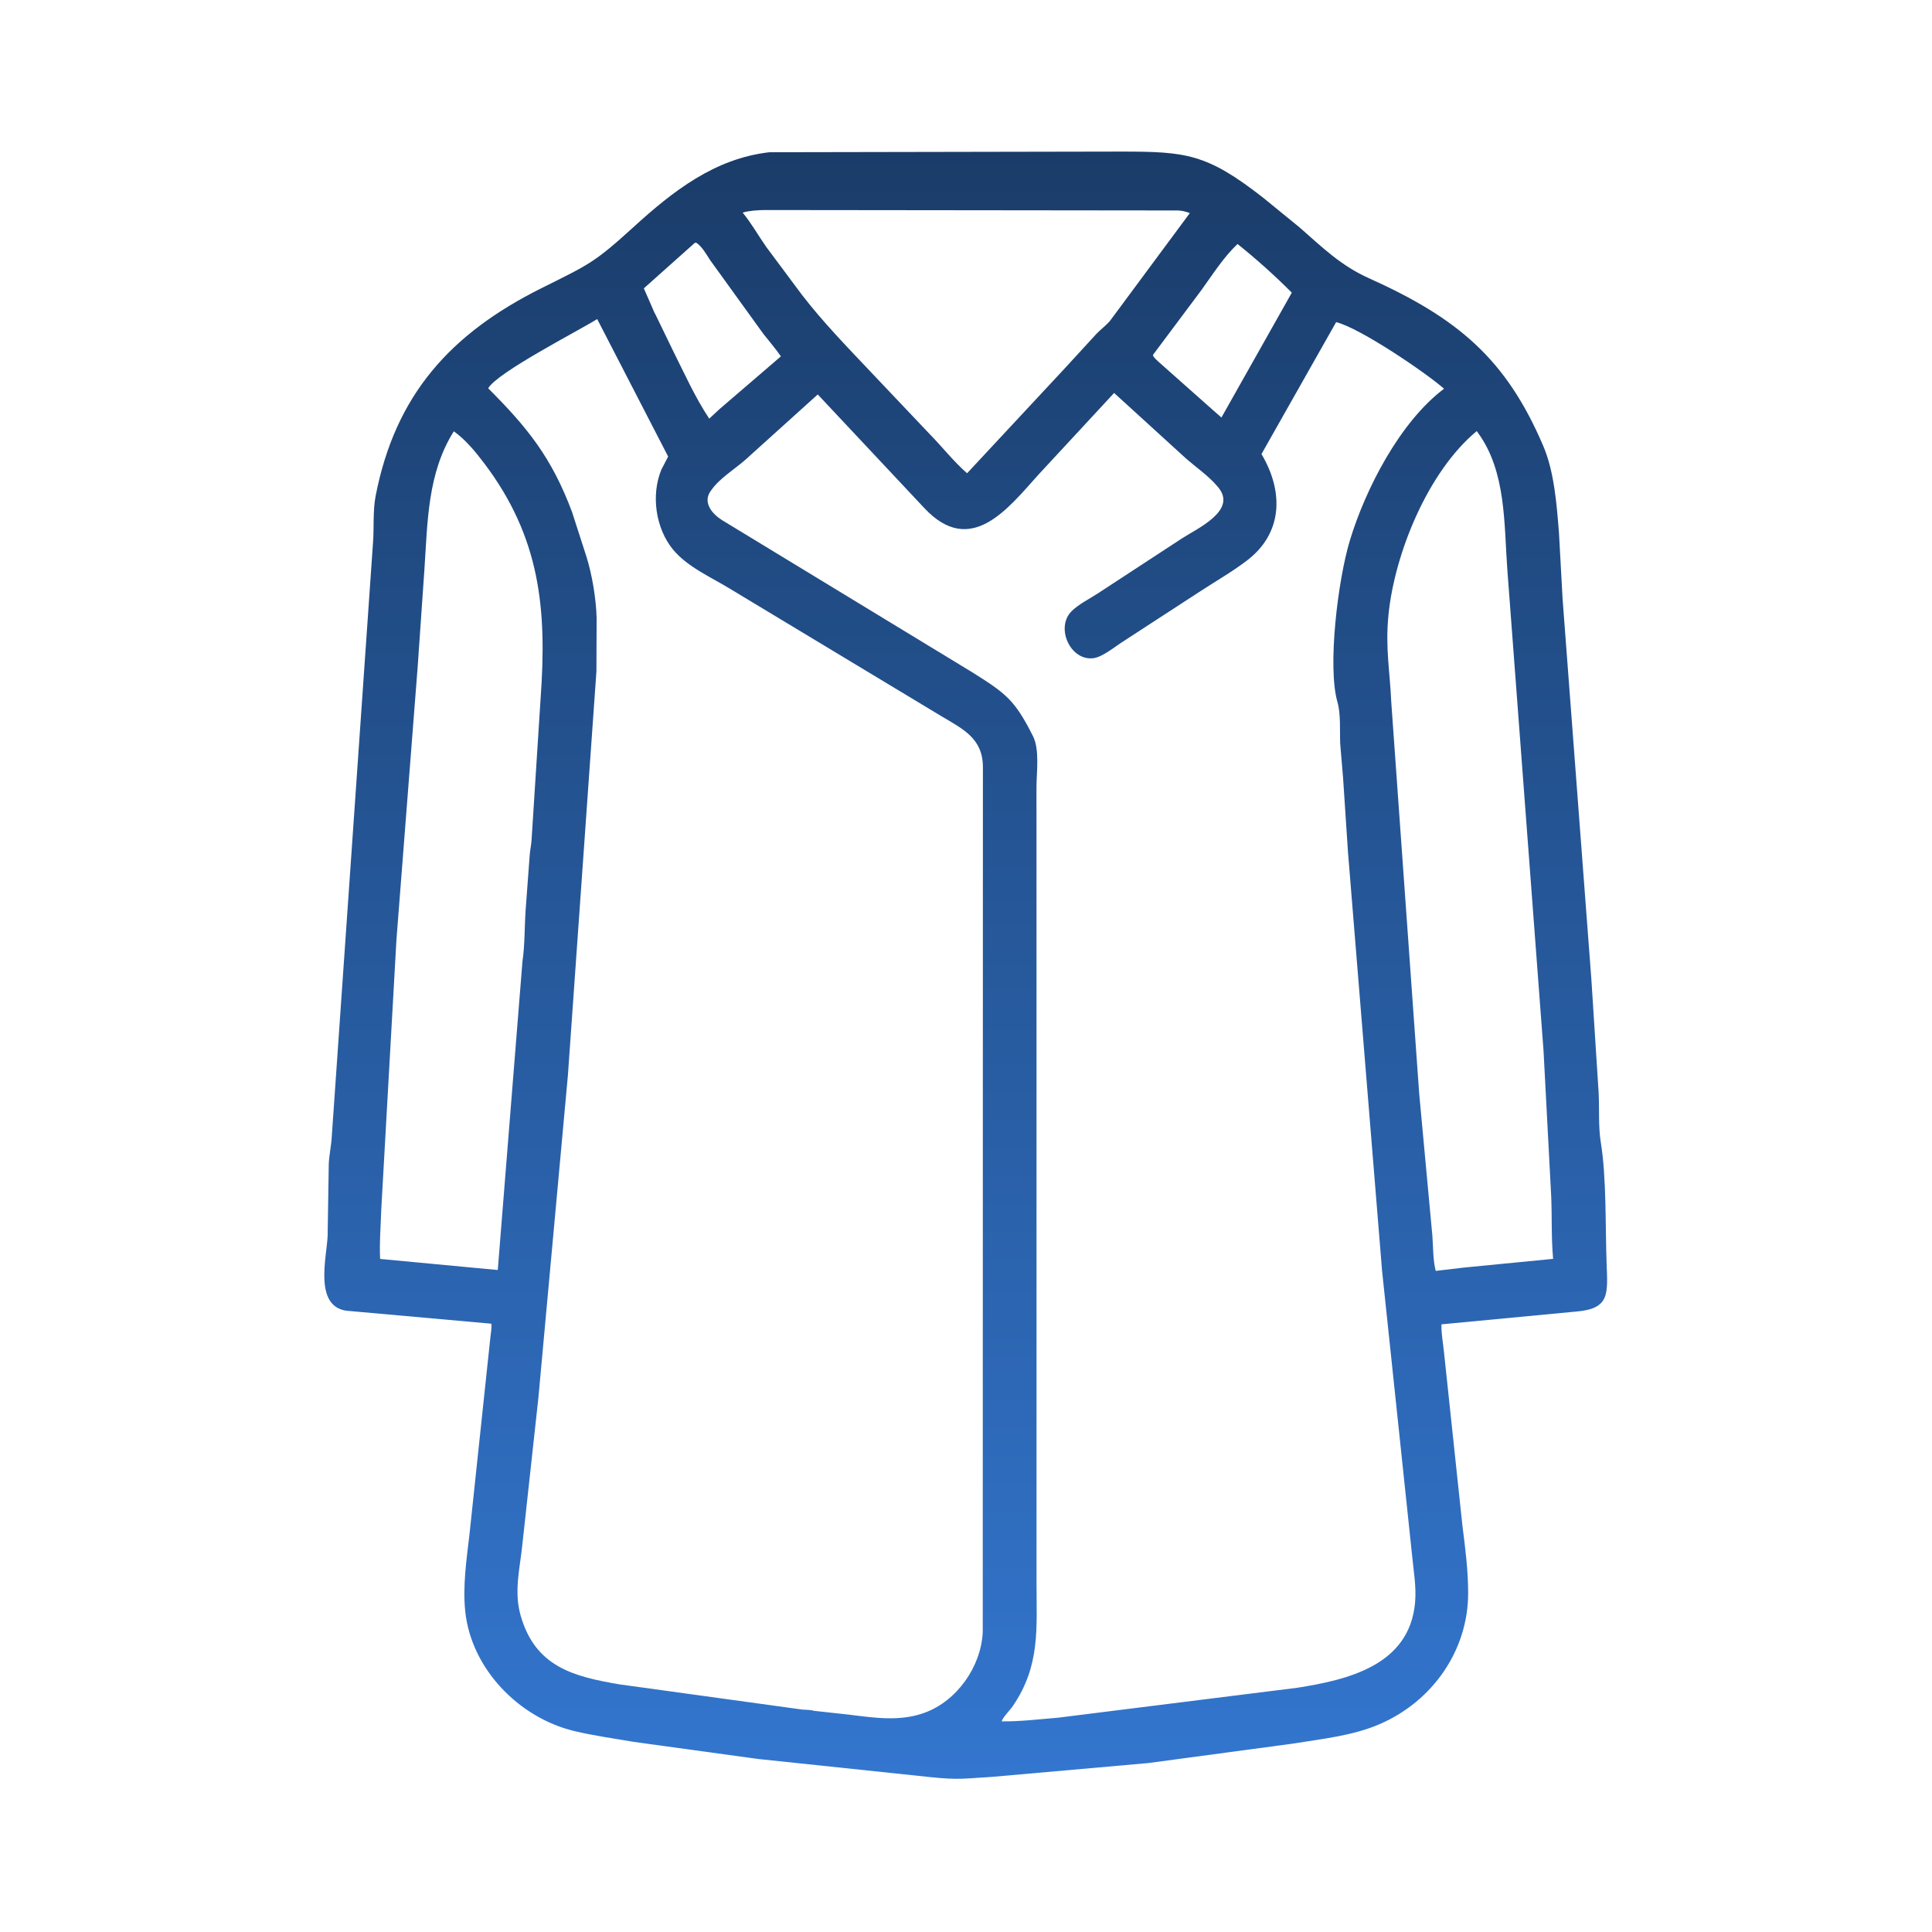
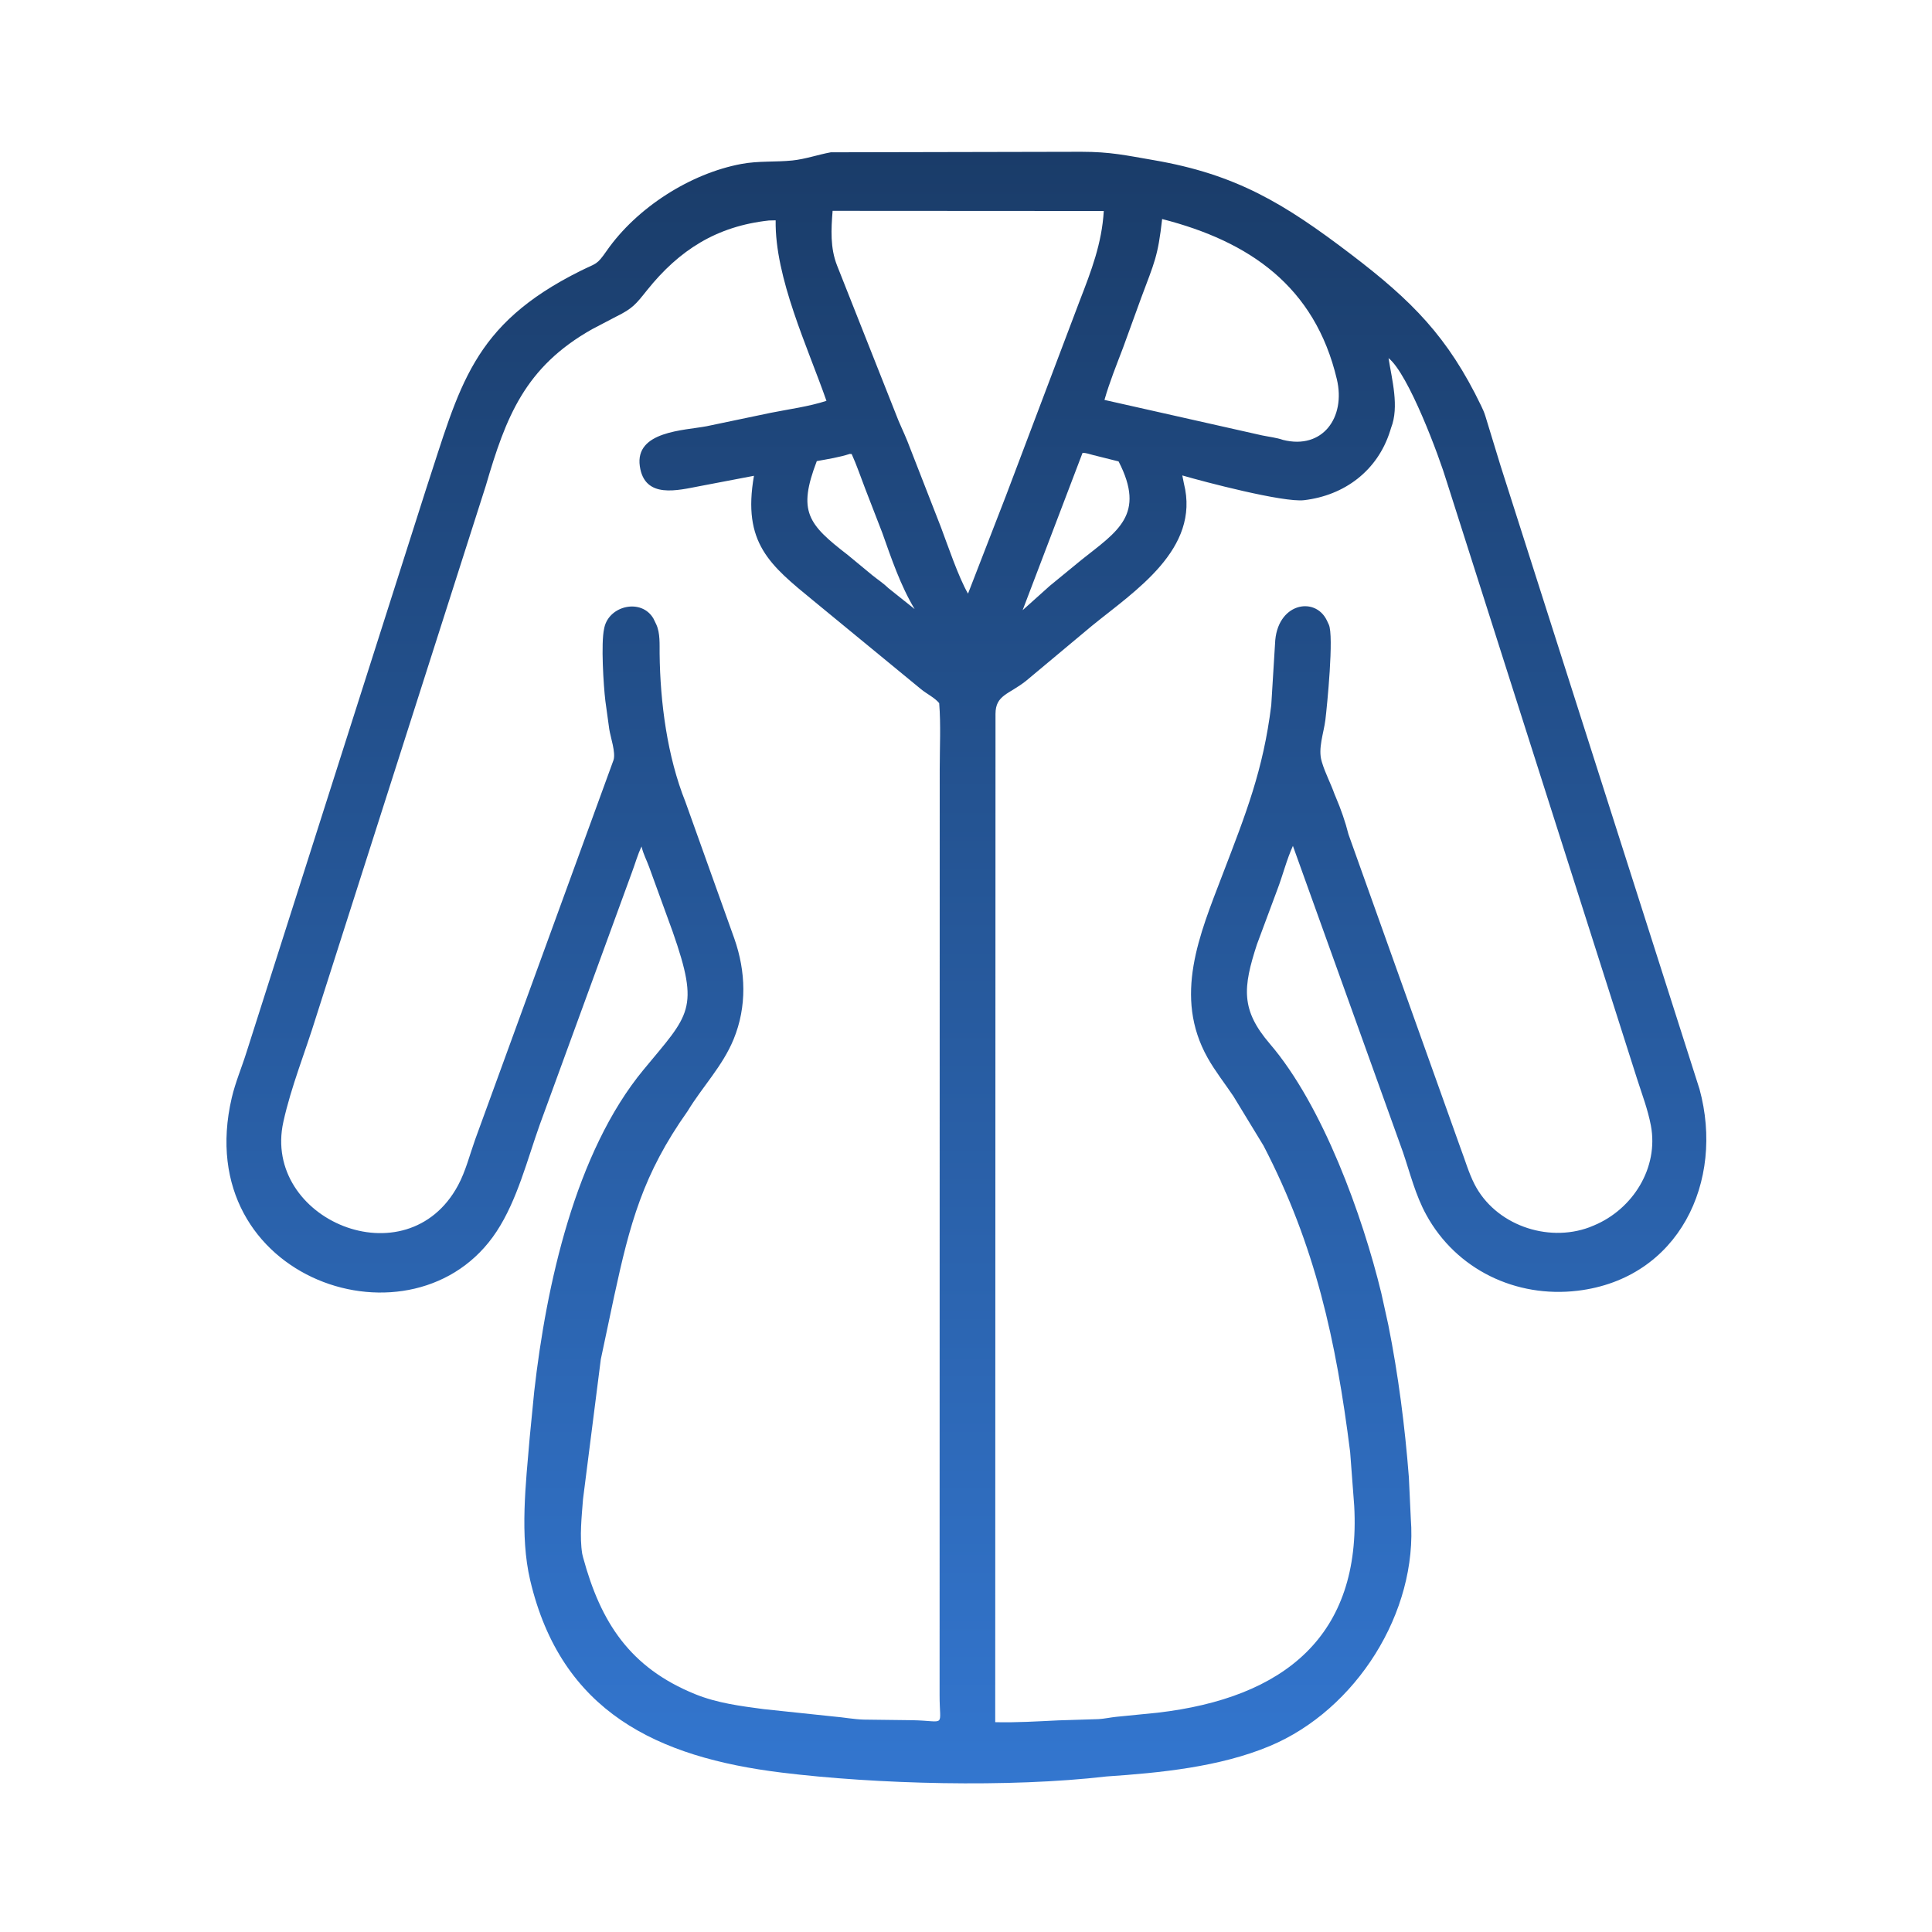
<svg xmlns="http://www.w3.org/2000/svg" width="48" height="48" viewBox="0 0 48 48" fill="none">
-   <path d="M28.526 43.803L24.66 44.145C23.974 44.185 23.837 44.227 23.123 44.153L18.824 43.7L15.742 43.276C15.248 43.19 14.75 43.124 14.262 43.006C12.893 42.675 11.71 41.465 11.559 40.036C11.493 39.407 11.591 38.744 11.664 38.121L12.185 33.211C12.195 33.108 12.221 32.989 12.206 32.887L8.601 32.564C7.799 32.443 8.114 31.248 8.14 30.709L8.168 28.918C8.178 28.692 8.229 28.473 8.242 28.248L9.266 13.502C9.297 13.113 9.259 12.701 9.333 12.319C9.821 9.808 11.194 8.287 13.452 7.16C14.62 6.576 14.753 6.54 15.729 5.651C16.713 4.753 17.754 3.937 19.118 3.782L27.839 3.766C29.477 3.766 29.98 3.816 31.385 4.914L32.285 5.648C32.855 6.147 33.31 6.598 34.008 6.911C36.214 7.903 37.418 8.911 38.344 11.085C38.618 11.729 38.677 12.551 38.732 13.237L38.823 14.893L39.537 24.328L39.717 27.136C39.74 27.545 39.706 27.983 39.772 28.386C39.915 29.262 39.882 30.463 39.916 31.399C39.943 32.152 39.997 32.518 39.152 32.586L35.813 32.903C35.805 33.142 35.855 33.37 35.877 33.608L36.332 37.891C36.403 38.454 36.476 39.011 36.476 39.579C36.476 41.004 35.593 42.261 34.293 42.829C33.616 43.126 32.837 43.203 32.113 43.321L28.526 43.803ZM18.978 5.218C18.797 5.224 18.626 5.232 18.451 5.282C18.672 5.55 18.839 5.853 19.038 6.136L19.923 7.324C20.448 8.004 21.037 8.609 21.625 9.231L23.097 10.784C23.409 11.101 23.693 11.467 24.027 11.758L26.473 9.131L27.242 8.293C27.351 8.18 27.48 8.087 27.581 7.967L29.561 5.294C29.463 5.257 29.376 5.234 29.271 5.229L18.978 5.218ZM17.261 6.035L15.996 7.164L16.224 7.686C16.248 7.757 16.292 7.82 16.322 7.89L16.72 8.711C17.003 9.275 17.27 9.876 17.621 10.401L17.874 10.166L19.401 8.854C19.268 8.659 19.113 8.484 18.968 8.298L17.641 6.46C17.547 6.315 17.443 6.125 17.296 6.028L17.261 6.035ZM30.746 6.062C30.394 6.396 30.136 6.81 29.853 7.201L28.644 8.819C28.647 8.872 28.759 8.965 28.801 9.004L30.136 10.189L30.346 10.373L32.095 7.271C31.66 6.837 31.223 6.444 30.746 6.062ZM14.837 7.927C14.366 8.222 12.351 9.253 12.129 9.647C13.108 10.627 13.704 11.365 14.211 12.717L14.566 13.817C14.71 14.267 14.81 14.878 14.823 15.352L14.818 16.679L14.109 26.721L13.376 34.73L12.979 38.363C12.917 38.976 12.762 39.54 12.938 40.148C13.306 41.422 14.267 41.655 15.388 41.847L19.935 42.474C19.99 42.479 20.169 42.479 20.209 42.503L21.093 42.6C21.726 42.678 22.359 42.777 22.973 42.552C23.778 42.258 24.375 41.405 24.416 40.552L24.42 19.035C24.407 18.333 23.917 18.11 23.366 17.78L18.175 14.651C17.695 14.353 17.085 14.095 16.72 13.652C16.287 13.124 16.171 12.299 16.432 11.667L16.6 11.343L14.837 7.927ZM33.196 8.003L31.341 11.281C31.898 12.219 31.872 13.247 30.979 13.927C30.605 14.212 30.188 14.449 29.795 14.707L27.893 15.944C27.694 16.07 27.397 16.321 27.168 16.352C26.597 16.428 26.222 15.605 26.613 15.196C26.785 15.017 27.074 14.876 27.285 14.737L29.36 13.38C29.728 13.138 30.748 12.689 30.269 12.111L30.246 12.083C30.027 11.823 29.702 11.6 29.446 11.373L27.68 9.763L25.798 11.795C25.034 12.645 24.116 13.845 22.971 12.63L20.317 9.8L18.531 11.412C18.259 11.654 17.879 11.881 17.674 12.175L17.658 12.196C17.447 12.489 17.703 12.775 17.94 12.923L24.156 16.703C24.992 17.229 25.211 17.388 25.665 18.291C25.834 18.625 25.751 19.195 25.751 19.557L25.752 25.91L25.752 39.315C25.753 40.47 25.846 41.379 25.168 42.38C25.097 42.485 24.923 42.656 24.885 42.767C25.361 42.772 25.814 42.713 26.285 42.676L32.222 41.933C33.471 41.737 35.025 41.383 35.158 39.805C35.19 39.423 35.123 39.049 35.086 38.671L34.337 31.57L33.49 21.167C33.448 20.552 33.409 19.936 33.368 19.32L33.297 18.477C33.283 18.151 33.316 17.747 33.227 17.437C32.979 16.566 33.236 14.418 33.539 13.421C33.924 12.154 34.777 10.485 35.877 9.658C35.43 9.264 33.795 8.152 33.196 8.003ZM36.69 10.71C35.469 11.721 34.646 13.763 34.496 15.277C34.415 16.096 34.532 16.679 34.565 17.437L35.26 27.175L35.587 30.704C35.609 30.988 35.599 31.3 35.67 31.575L36.376 31.492L38.587 31.276C38.539 30.757 38.561 30.239 38.539 29.719L38.349 26.11L37.449 14.148C37.366 13.022 37.423 11.72 36.723 10.757L36.69 10.71ZM11.275 10.716C10.621 11.753 10.624 12.961 10.545 14.14L10.376 16.578L9.85 23.341L9.473 30.039C9.461 30.455 9.423 30.858 9.444 31.278L11.737 31.494L12.367 31.553L12.98 23.89C13.042 23.469 13.03 23.036 13.059 22.611L13.161 21.237C13.172 21.11 13.199 20.987 13.207 20.861L13.432 17.34C13.59 15.137 13.425 13.355 12.027 11.506C11.815 11.226 11.563 10.919 11.275 10.716Z" fill="url(#paint0_linear_1_2147)" />
+   <path d="M27.487 44.136C25.076 44.417 21.768 44.329 19.415 44.039C16.335 43.66 13.944 42.537 13.172 39.26C12.911 38.148 13.064 36.853 13.16 35.718L13.273 34.567C13.573 31.922 14.294 28.627 15.989 26.576C17.131 25.194 17.391 25.088 16.712 23.147L16.127 21.539C16.068 21.376 15.985 21.222 15.945 21.053L15.94 21.03C15.839 21.238 15.781 21.459 15.7 21.673L13.412 27.937C13.1 28.81 12.851 29.814 12.34 30.593C10.317 33.678 4.698 31.815 5.758 27.274C5.848 26.889 6.008 26.515 6.126 26.137L10.579 12.171C11.428 9.596 11.711 8.077 14.428 6.727C14.829 6.528 14.82 6.594 15.073 6.231C15.821 5.158 17.152 4.309 18.42 4.073C18.839 3.994 19.264 4.03 19.686 3.987C20.012 3.953 20.319 3.843 20.641 3.784L26.868 3.771C27.591 3.772 27.963 3.858 28.665 3.979C30.714 4.332 31.903 5.052 33.566 6.319C35.081 7.473 35.973 8.368 36.798 10.08C36.839 10.164 36.875 10.245 36.903 10.335L37.281 11.572L42.224 27.059C42.851 29.354 41.713 31.764 39.197 32.068C37.663 32.253 36.18 31.542 35.435 30.181C35.166 29.691 35.034 29.148 34.855 28.622L32.122 21.016C31.966 21.358 31.873 21.739 31.739 22.091L31.228 23.464C30.878 24.54 30.826 25.09 31.549 25.933C32.867 27.47 33.854 30.214 34.318 32.127L34.492 32.916C34.741 34.16 34.905 35.44 35.003 36.704L35.051 37.731C35.232 40.055 33.69 42.482 31.549 43.379C30.303 43.901 28.822 44.046 27.487 44.136ZM34.498 8.897C34.581 9.431 34.768 10.102 34.561 10.63L34.537 10.707C34.226 11.695 33.403 12.309 32.399 12.427C31.884 12.488 29.914 11.97 29.374 11.812L29.414 12.013C29.826 13.647 28.183 14.688 27.129 15.548L25.494 16.914C25.07 17.253 24.734 17.262 24.733 17.736L24.726 42.787C25.254 42.8 25.772 42.767 26.298 42.742L27.293 42.711C27.44 42.702 27.586 42.669 27.732 42.654L28.758 42.552C31.903 42.186 33.823 40.649 33.645 37.412L33.544 36.075C33.196 33.306 32.678 30.942 31.393 28.466L30.641 27.231C30.429 26.916 30.192 26.617 30.005 26.285C29.144 24.755 29.804 23.219 30.37 21.739C30.954 20.215 31.385 19.135 31.584 17.52L31.678 15.993C31.712 14.987 32.667 14.799 32.965 15.413L33.013 15.516C33.146 15.793 32.969 17.553 32.929 17.884C32.889 18.207 32.74 18.599 32.837 18.915L32.846 18.946C32.925 19.209 33.062 19.465 33.154 19.725L33.188 19.807C33.314 20.102 33.425 20.419 33.503 20.73L36.283 28.514C36.397 28.813 36.486 29.13 36.631 29.416C37.144 30.426 38.438 30.881 39.487 30.492L39.602 30.445C40.566 30.043 41.213 29.016 41.016 27.965C40.94 27.562 40.794 27.185 40.67 26.796L35.948 11.979C35.758 11.342 34.995 9.292 34.498 8.897ZM20.686 5.238C20.649 5.699 20.624 6.157 20.796 6.595L22.251 10.27C22.336 10.502 22.451 10.729 22.543 10.959L23.376 13.095C23.551 13.559 23.813 14.339 24.05 14.749L24.991 12.321L26.824 7.475C27.113 6.729 27.376 6.048 27.423 5.242L20.686 5.238ZM28.873 5.442C28.768 6.377 28.684 6.51 28.351 7.404L27.901 8.642C27.738 9.072 27.566 9.493 27.44 9.936L31.355 10.817C31.518 10.851 31.72 10.874 31.875 10.929C32.862 11.178 33.438 10.368 33.214 9.423C32.668 7.113 31.039 5.996 28.873 5.442ZM19.104 5.478C17.806 5.62 16.876 6.21 16.075 7.211C15.798 7.558 15.718 7.664 15.312 7.864L14.712 8.178C13.04 9.12 12.569 10.359 12.07 12.067L7.85 25.274C7.585 26.135 7.234 26.993 7.04 27.872C6.504 30.297 10.108 31.824 11.382 29.446C11.57 29.096 11.672 28.684 11.806 28.309L15.243 18.883C15.302 18.695 15.168 18.318 15.137 18.117L15.04 17.413C14.994 17.033 14.928 15.976 15.009 15.621L15.016 15.587C15.14 15.041 15.94 14.86 16.235 15.369L16.306 15.516C16.405 15.734 16.385 16.008 16.388 16.243C16.402 17.453 16.577 18.792 17.029 19.922L18.245 23.321C18.531 24.138 18.56 25.005 18.227 25.819C17.952 26.489 17.454 26.995 17.084 27.605C15.968 29.18 15.649 30.405 15.257 32.212L14.927 33.771L14.485 37.246C14.452 37.679 14.396 38.175 14.465 38.604L14.487 38.694C14.924 40.305 15.647 41.432 17.274 42.092C17.82 42.313 18.396 42.386 18.974 42.463L20.719 42.647C20.968 42.667 21.21 42.716 21.462 42.723L22.67 42.738C23.523 42.755 23.342 42.94 23.344 42.117L23.347 19.115C23.347 18.573 23.377 18.009 23.334 17.469C23.222 17.333 23.023 17.238 22.883 17.123L20.218 14.932C19.124 14.037 18.44 13.491 18.732 11.821L17.39 12.077C16.841 12.18 16.014 12.406 15.896 11.582C15.772 10.709 16.999 10.696 17.554 10.59L19.15 10.256C19.607 10.165 20.09 10.102 20.533 9.959C20.07 8.63 19.248 6.902 19.271 5.474L19.104 5.478ZM26.895 11.253L25.407 15.16L26.083 14.554L26.877 13.903C27.758 13.202 28.475 12.791 27.791 11.464L27.152 11.304C27.074 11.285 26.975 11.246 26.895 11.253ZM21.113 11.277C20.848 11.363 20.567 11.406 20.293 11.456C19.815 12.707 20.069 13.021 21.062 13.787L21.673 14.292C21.808 14.401 21.953 14.495 22.077 14.616L22.724 15.132C22.374 14.552 22.145 13.871 21.919 13.235L21.497 12.145C21.387 11.861 21.286 11.558 21.16 11.281L21.113 11.277Z" fill="url(#paint0_linear_1_2141)" />
  <defs>
-     <linearGradient id="paint0_linear_1_2147" x1="23.993" y1="3.766" x2="23.993" y2="44.194" gradientUnits="userSpaceOnUse">
+     <linearGradient id="paint0_linear_1_2141" x1="24.009" y1="3.771" x2="24.009" y2="44.307" gradientUnits="userSpaceOnUse">
      <stop stop-color="#1A3C69" />
      <stop offset="1" stop-color="#3376CF" />
    </linearGradient>
  </defs>
</svg>
